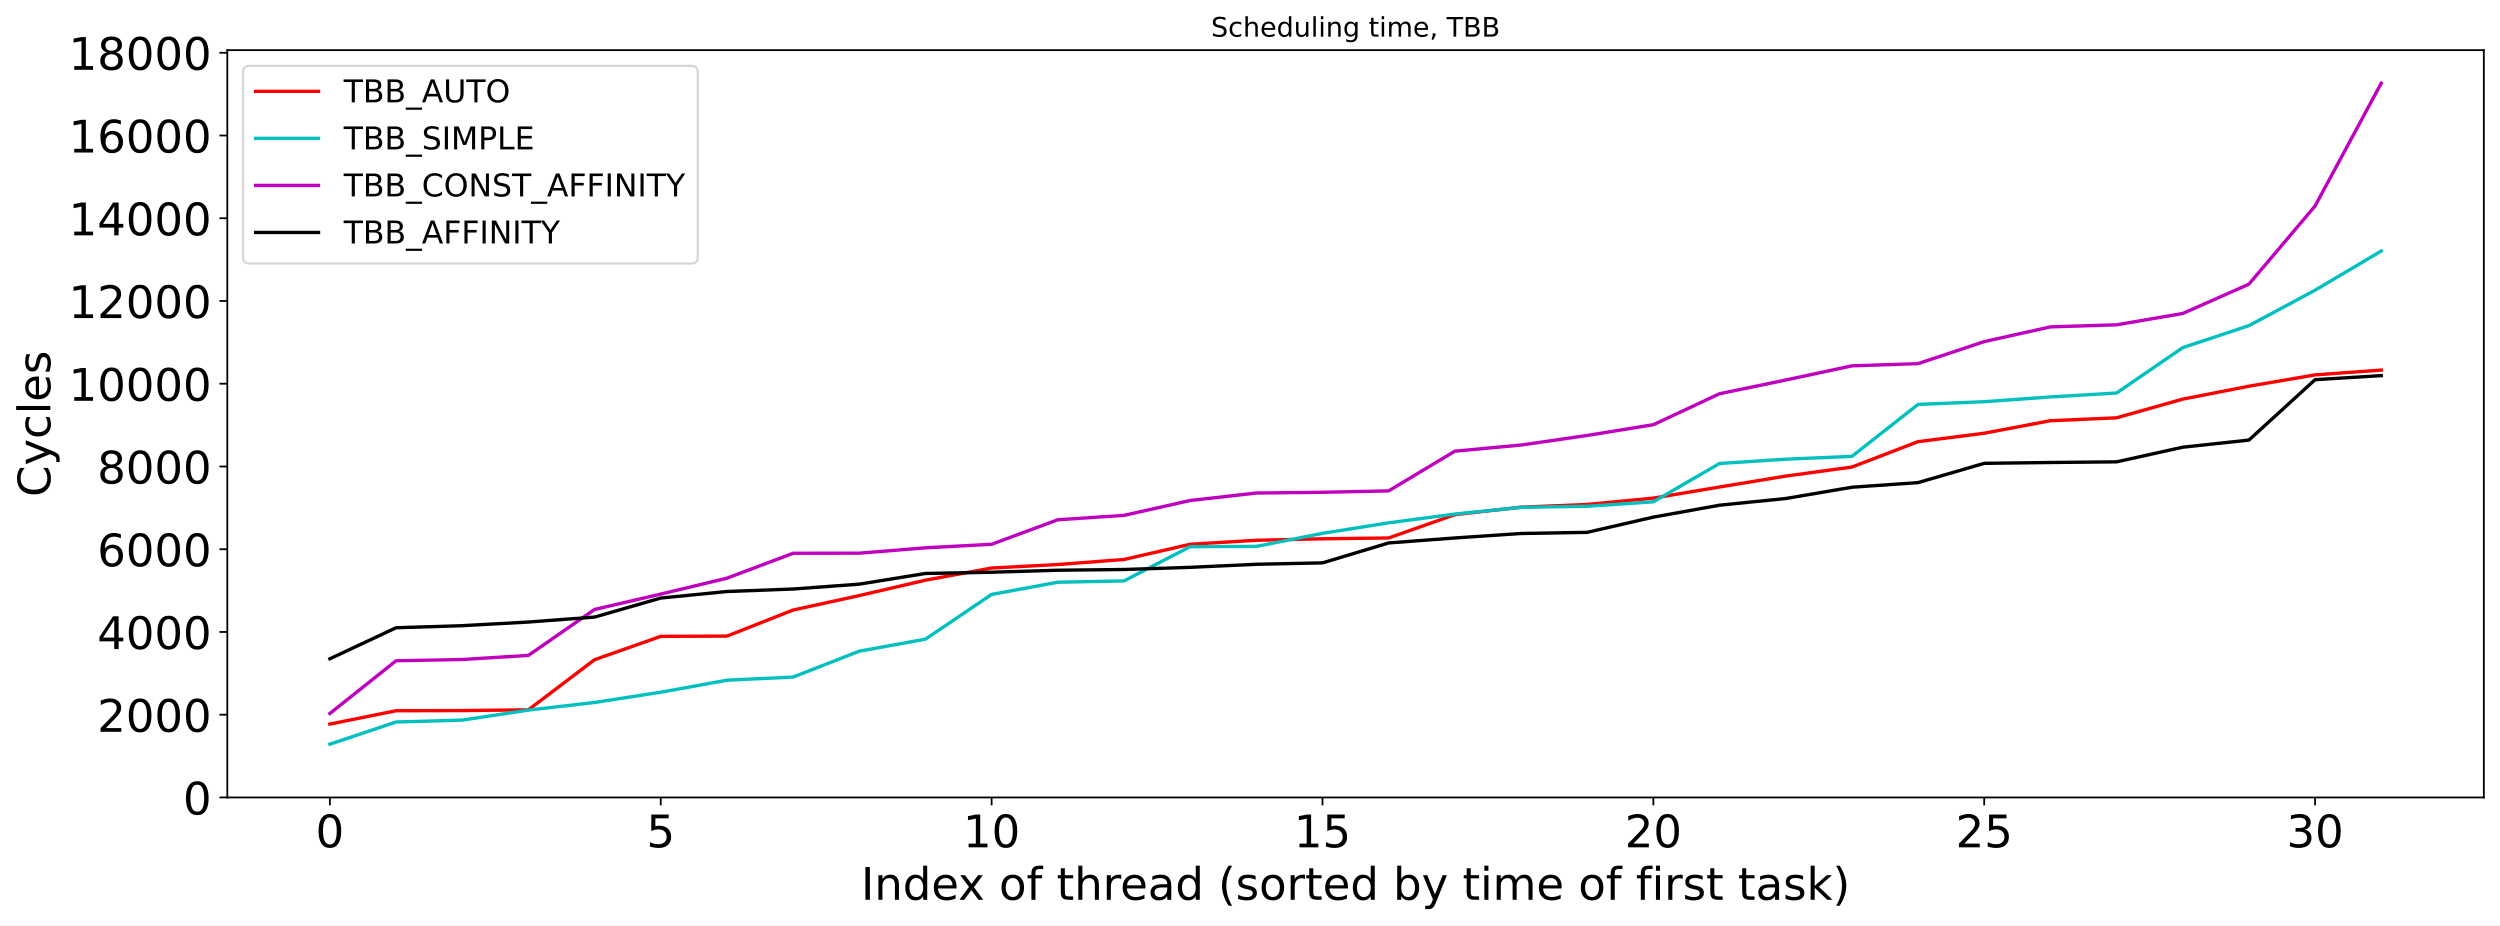
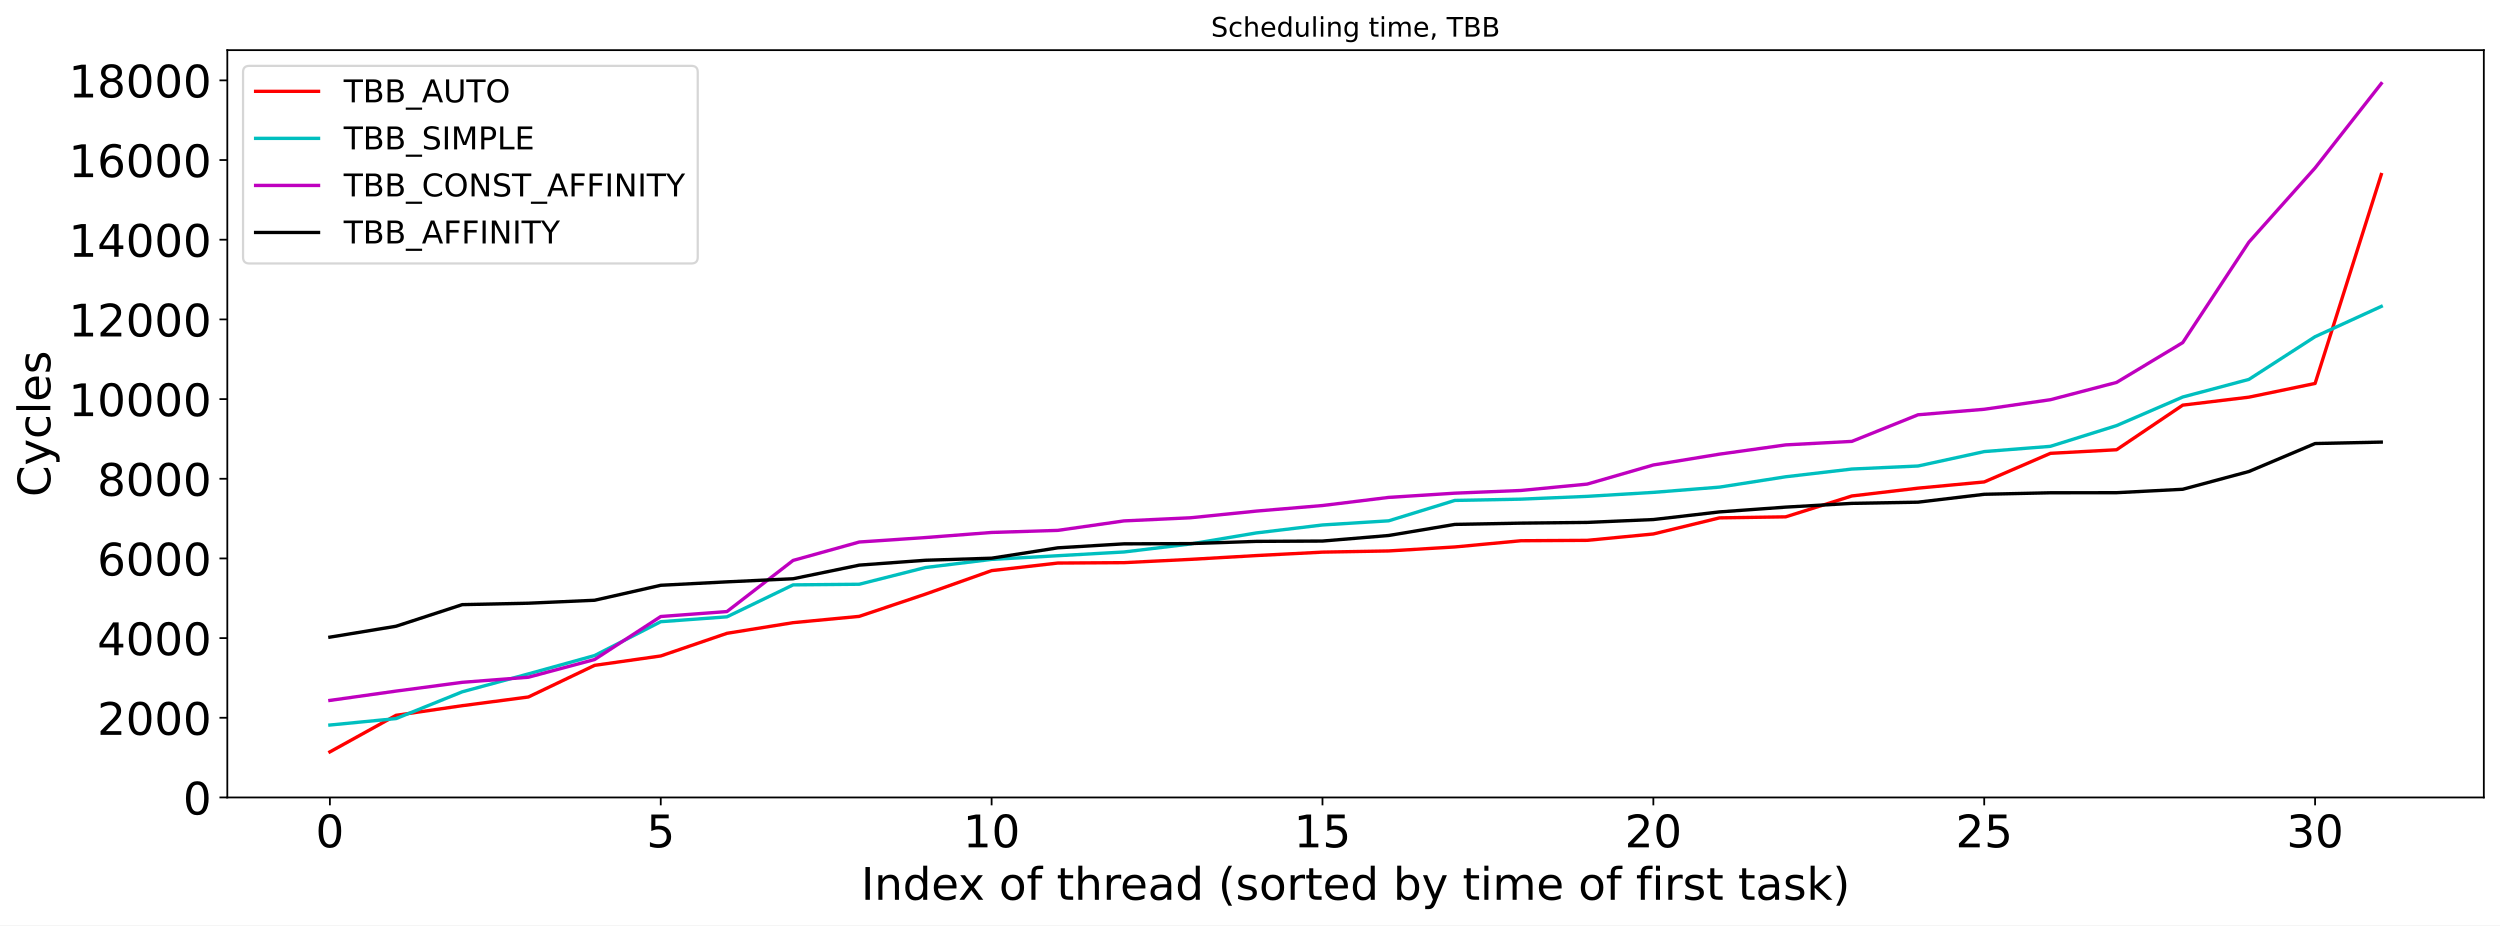
<svg xmlns="http://www.w3.org/2000/svg" xmlns:xlink="http://www.w3.org/1999/xlink" width="1112.781pt" height="411.871pt" viewBox="0 0 1112.781 411.871" version="1.1">
  <defs>
    <style type="text/css">*{stroke-linejoin: round; stroke-linecap: butt}</style>
  </defs>
  <g id="figure_1">
    <g id="patch_1">
      <path d="M 0 411.871  L 1112.781 411.871  L 1112.781 0  L 0 0  z " style="fill: #ffffff" />
    </g>
    <g id="axes_1">
      <g id="patch_2">
        <path d="M 101.181 354.958  L 1105.581 354.958  L 1105.581 22.318  L 101.181 22.318  z " style="fill: #ffffff" />
      </g>
      <g id="matplotlib.axis_1">
        <g id="xtick_1">
          <g id="line2d_1">
            <defs>
-               <path id="m020a3ad6b6" d="M 0 0  L 0 3.5  " style="stroke: #000000; stroke-width: 0.8" />
-             </defs>
-             <g>
-               <use xlink:href="#m020a3ad6b6" x="146.836" y="354.958" style="stroke: #000000; stroke-width: 0.8" />
+               <path id="m24fe7e9842" d="M 0 0  L 0 3.5  " style="stroke: #000000; stroke-width: 0.8" />
+             </defs>
+             <g>
+               <use xlink:href="#m24fe7e9842" x="146.836" y="354.958" style="stroke: #000000; stroke-width: 0.8" />
            </g>
          </g>
          <g id="text_1">
            <g transform="translate(140.4733 377.155) scale(0.2 -0.2)">
              <defs>
                <path id="DejaVuSans-30" d="M 2034 4250  Q 1547 4250 1301 3770  Q 1056 3291 1056 2328  Q 1056 1369 1301 889  Q 1547 409 2034 409  Q 2525 409 2770 889  Q 3016 1369 3016 2328  Q 3016 3291 2770 3770  Q 2525 4250 2034 4250  z M 2034 4750  Q 2819 4750 3233 4129  Q 3647 3509 3647 2328  Q 3647 1150 3233 529  Q 2819 -91 2034 -91  Q 1250 -91 836 529  Q 422 1150 422 2328  Q 422 3509 836 4129  Q 1250 4750 2034 4750  z " transform="scale(0.015625)" />
              </defs>
              <use xlink:href="#DejaVuSans-30" />
            </g>
          </g>
        </g>
        <g id="xtick_2">
          <g id="line2d_2">
            <g>
-               <use xlink:href="#m020a3ad6b6" x="294.109" y="354.958" style="stroke: #000000; stroke-width: 0.8" />
+               <use xlink:href="#m24fe7e9842" x="294.109" y="354.958" style="stroke: #000000; stroke-width: 0.8" />
            </g>
          </g>
          <g id="text_2">
            <g transform="translate(287.746 377.155) scale(0.2 -0.2)">
              <defs>
                <path id="DejaVuSans-35" d="M 691 4666  L 3169 4666  L 3169 4134  L 1269 4134  L 1269 2991  Q 1406 3038 1543 3061  Q 1681 3084 1819 3084  Q 2600 3084 3056 2656  Q 3513 2228 3513 1497  Q 3513 744 3044 326  Q 2575 -91 1722 -91  Q 1428 -91 1123 -41  Q 819 9 494 109  L 494 744  Q 775 591 1075 516  Q 1375 441 1709 441  Q 2250 441 2565 725  Q 2881 1009 2881 1497  Q 2881 1984 2565 2268  Q 2250 2553 1709 2553  Q 1456 2553 1204 2497  Q 953 2441 691 2322  L 691 4666  z " transform="scale(0.015625)" />
              </defs>
              <use xlink:href="#DejaVuSans-35" />
            </g>
          </g>
        </g>
        <g id="xtick_3">
          <g id="line2d_3">
            <g>
-               <use xlink:href="#m020a3ad6b6" x="441.381" y="354.958" style="stroke: #000000; stroke-width: 0.8" />
+               <use xlink:href="#m24fe7e9842" x="441.381" y="354.958" style="stroke: #000000; stroke-width: 0.8" />
            </g>
          </g>
          <g id="text_3">
            <g transform="translate(428.6562 377.155) scale(0.2 -0.2)">
              <defs>
                <path id="DejaVuSans-31" d="M 794 531  L 1825 531  L 1825 4091  L 703 3866  L 703 4441  L 1819 4666  L 2450 4666  L 2450 531  L 3481 531  L 3481 0  L 794 0  L 794 531  z " transform="scale(0.015625)" />
              </defs>
              <use xlink:href="#DejaVuSans-31" />
              <use xlink:href="#DejaVuSans-30" x="63.623" />
            </g>
          </g>
        </g>
        <g id="xtick_4">
          <g id="line2d_4">
            <g>
-               <use xlink:href="#m020a3ad6b6" x="588.654" y="354.958" style="stroke: #000000; stroke-width: 0.8" />
+               <use xlink:href="#m24fe7e9842" x="588.654" y="354.958" style="stroke: #000000; stroke-width: 0.8" />
            </g>
          </g>
          <g id="text_4">
            <g transform="translate(575.929 377.155) scale(0.2 -0.2)">
              <use xlink:href="#DejaVuSans-31" />
              <use xlink:href="#DejaVuSans-35" x="63.623" />
            </g>
          </g>
        </g>
        <g id="xtick_5">
          <g id="line2d_5">
            <g>
-               <use xlink:href="#m020a3ad6b6" x="735.927" y="354.958" style="stroke: #000000; stroke-width: 0.8" />
+               <use xlink:href="#m24fe7e9842" x="735.927" y="354.958" style="stroke: #000000; stroke-width: 0.8" />
            </g>
          </g>
          <g id="text_5">
            <g transform="translate(723.2017 377.155) scale(0.2 -0.2)">
              <defs>
                <path id="DejaVuSans-32" d="M 1228 531  L 3431 531  L 3431 0  L 469 0  L 469 531  Q 828 903 1448 1529  Q 2069 2156 2228 2338  Q 2531 2678 2651 2914  Q 2772 3150 2772 3378  Q 2772 3750 2511 3984  Q 2250 4219 1831 4219  Q 1534 4219 1204 4116  Q 875 4013 500 3803  L 500 4441  Q 881 4594 1212 4672  Q 1544 4750 1819 4750  Q 2544 4750 2975 4387  Q 3406 4025 3406 3419  Q 3406 3131 3298 2873  Q 3191 2616 2906 2266  Q 2828 2175 2409 1742  Q 1991 1309 1228 531  z " transform="scale(0.015625)" />
              </defs>
              <use xlink:href="#DejaVuSans-32" />
              <use xlink:href="#DejaVuSans-30" x="63.623" />
            </g>
          </g>
        </g>
        <g id="xtick_6">
          <g id="line2d_6">
            <g>
-               <use xlink:href="#m020a3ad6b6" x="883.199" y="354.958" style="stroke: #000000; stroke-width: 0.8" />
+               <use xlink:href="#m24fe7e9842" x="883.199" y="354.958" style="stroke: #000000; stroke-width: 0.8" />
            </g>
          </g>
          <g id="text_6">
            <g transform="translate(870.4744 377.155) scale(0.2 -0.2)">
              <use xlink:href="#DejaVuSans-32" />
              <use xlink:href="#DejaVuSans-35" x="63.623" />
            </g>
          </g>
        </g>
        <g id="xtick_7">
          <g id="line2d_7">
            <g>
-               <use xlink:href="#m020a3ad6b6" x="1030.472" y="354.958" style="stroke: #000000; stroke-width: 0.8" />
+               <use xlink:href="#m24fe7e9842" x="1030.472" y="354.958" style="stroke: #000000; stroke-width: 0.8" />
            </g>
          </g>
          <g id="text_7">
            <g transform="translate(1017.747 377.155) scale(0.2 -0.2)">
              <defs>
                <path id="DejaVuSans-33" d="M 2597 2516  Q 3050 2419 3304 2112  Q 3559 1806 3559 1356  Q 3559 666 3084 287  Q 2609 -91 1734 -91  Q 1441 -91 1130 -33  Q 819 25 488 141  L 488 750  Q 750 597 1062 519  Q 1375 441 1716 441  Q 2309 441 2620 675  Q 2931 909 2931 1356  Q 2931 1769 2642 2001  Q 2353 2234 1838 2234  L 1294 2234  L 1294 2753  L 1863 2753  Q 2328 2753 2575 2939  Q 2822 3125 2822 3475  Q 2822 3834 2567 4026  Q 2313 4219 1838 4219  Q 1578 4219 1281 4162  Q 984 4106 628 3988  L 628 4550  Q 988 4650 1302 4700  Q 1616 4750 1894 4750  Q 2613 4750 3031 4423  Q 3450 4097 3450 3541  Q 3450 3153 3228 2886  Q 3006 2619 2597 2516  z " transform="scale(0.015625)" />
              </defs>
              <use xlink:href="#DejaVuSans-33" />
              <use xlink:href="#DejaVuSans-30" x="63.623" />
            </g>
          </g>
        </g>
        <g id="text_8">
          <g transform="translate(383.2609 400.5113) scale(0.2 -0.2)">
            <defs>
              <path id="DejaVuSans-49" d="M 628 4666  L 1259 4666  L 1259 0  L 628 0  L 628 4666  z " transform="scale(0.015625)" />
              <path id="DejaVuSans-6e" d="M 3513 2113  L 3513 0  L 2938 0  L 2938 2094  Q 2938 2591 2744 2837  Q 2550 3084 2163 3084  Q 1697 3084 1428 2787  Q 1159 2491 1159 1978  L 1159 0  L 581 0  L 581 3500  L 1159 3500  L 1159 2956  Q 1366 3272 1645 3428  Q 1925 3584 2291 3584  Q 2894 3584 3203 3211  Q 3513 2838 3513 2113  z " transform="scale(0.015625)" />
              <path id="DejaVuSans-64" d="M 2906 2969  L 2906 4863  L 3481 4863  L 3481 0  L 2906 0  L 2906 525  Q 2725 213 2448 61  Q 2172 -91 1784 -91  Q 1150 -91 751 415  Q 353 922 353 1747  Q 353 2572 751 3078  Q 1150 3584 1784 3584  Q 2172 3584 2448 3432  Q 2725 3281 2906 2969  z M 947 1747  Q 947 1113 1208 752  Q 1469 391 1925 391  Q 2381 391 2643 752  Q 2906 1113 2906 1747  Q 2906 2381 2643 2742  Q 2381 3103 1925 3103  Q 1469 3103 1208 2742  Q 947 2381 947 1747  z " transform="scale(0.015625)" />
              <path id="DejaVuSans-65" d="M 3597 1894  L 3597 1613  L 953 1613  Q 991 1019 1311 708  Q 1631 397 2203 397  Q 2534 397 2845 478  Q 3156 559 3463 722  L 3463 178  Q 3153 47 2828 -22  Q 2503 -91 2169 -91  Q 1331 -91 842 396  Q 353 884 353 1716  Q 353 2575 817 3079  Q 1281 3584 2069 3584  Q 2775 3584 3186 3129  Q 3597 2675 3597 1894  z M 3022 2063  Q 3016 2534 2758 2815  Q 2500 3097 2075 3097  Q 1594 3097 1305 2825  Q 1016 2553 972 2059  L 3022 2063  z " transform="scale(0.015625)" />
              <path id="DejaVuSans-78" d="M 3513 3500  L 2247 1797  L 3578 0  L 2900 0  L 1881 1375  L 863 0  L 184 0  L 1544 1831  L 300 3500  L 978 3500  L 1906 2253  L 2834 3500  L 3513 3500  z " transform="scale(0.015625)" />
              <path id="DejaVuSans-20" transform="scale(0.015625)" />
              <path id="DejaVuSans-6f" d="M 1959 3097  Q 1497 3097 1228 2736  Q 959 2375 959 1747  Q 959 1119 1226 758  Q 1494 397 1959 397  Q 2419 397 2687 759  Q 2956 1122 2956 1747  Q 2956 2369 2687 2733  Q 2419 3097 1959 3097  z M 1959 3584  Q 2709 3584 3137 3096  Q 3566 2609 3566 1747  Q 3566 888 3137 398  Q 2709 -91 1959 -91  Q 1206 -91 779 398  Q 353 888 353 1747  Q 353 2609 779 3096  Q 1206 3584 1959 3584  z " transform="scale(0.015625)" />
              <path id="DejaVuSans-66" d="M 2375 4863  L 2375 4384  L 1825 4384  Q 1516 4384 1395 4259  Q 1275 4134 1275 3809  L 1275 3500  L 2222 3500  L 2222 3053  L 1275 3053  L 1275 0  L 697 0  L 697 3053  L 147 3053  L 147 3500  L 697 3500  L 697 3744  Q 697 4328 969 4595  Q 1241 4863 1831 4863  L 2375 4863  z " transform="scale(0.015625)" />
              <path id="DejaVuSans-74" d="M 1172 4494  L 1172 3500  L 2356 3500  L 2356 3053  L 1172 3053  L 1172 1153  Q 1172 725 1289 603  Q 1406 481 1766 481  L 2356 481  L 2356 0  L 1766 0  Q 1100 0 847 248  Q 594 497 594 1153  L 594 3053  L 172 3053  L 172 3500  L 594 3500  L 594 4494  L 1172 4494  z " transform="scale(0.015625)" />
              <path id="DejaVuSans-68" d="M 3513 2113  L 3513 0  L 2938 0  L 2938 2094  Q 2938 2591 2744 2837  Q 2550 3084 2163 3084  Q 1697 3084 1428 2787  Q 1159 2491 1159 1978  L 1159 0  L 581 0  L 581 4863  L 1159 4863  L 1159 2956  Q 1366 3272 1645 3428  Q 1925 3584 2291 3584  Q 2894 3584 3203 3211  Q 3513 2838 3513 2113  z " transform="scale(0.015625)" />
              <path id="DejaVuSans-72" d="M 2631 2963  Q 2534 3019 2420 3045  Q 2306 3072 2169 3072  Q 1681 3072 1420 2755  Q 1159 2438 1159 1844  L 1159 0  L 581 0  L 581 3500  L 1159 3500  L 1159 2956  Q 1341 3275 1631 3429  Q 1922 3584 2338 3584  Q 2397 3584 2469 3576  Q 2541 3569 2628 3553  L 2631 2963  z " transform="scale(0.015625)" />
              <path id="DejaVuSans-61" d="M 2194 1759  Q 1497 1759 1228 1600  Q 959 1441 959 1056  Q 959 750 1161 570  Q 1363 391 1709 391  Q 2188 391 2477 730  Q 2766 1069 2766 1631  L 2766 1759  L 2194 1759  z M 3341 1997  L 3341 0  L 2766 0  L 2766 531  Q 2569 213 2275 61  Q 1981 -91 1556 -91  Q 1019 -91 701 211  Q 384 513 384 1019  Q 384 1609 779 1909  Q 1175 2209 1959 2209  L 2766 2209  L 2766 2266  Q 2766 2663 2505 2880  Q 2244 3097 1772 3097  Q 1472 3097 1187 3025  Q 903 2953 641 2809  L 641 3341  Q 956 3463 1253 3523  Q 1550 3584 1831 3584  Q 2591 3584 2966 3190  Q 3341 2797 3341 1997  z " transform="scale(0.015625)" />
              <path id="DejaVuSans-28" d="M 1984 4856  Q 1566 4138 1362 3434  Q 1159 2731 1159 2009  Q 1159 1288 1364 580  Q 1569 -128 1984 -844  L 1484 -844  Q 1016 -109 783 600  Q 550 1309 550 2009  Q 550 2706 781 3412  Q 1013 4119 1484 4856  L 1984 4856  z " transform="scale(0.015625)" />
              <path id="DejaVuSans-73" d="M 2834 3397  L 2834 2853  Q 2591 2978 2328 3040  Q 2066 3103 1784 3103  Q 1356 3103 1142 2972  Q 928 2841 928 2578  Q 928 2378 1081 2264  Q 1234 2150 1697 2047  L 1894 2003  Q 2506 1872 2764 1633  Q 3022 1394 3022 966  Q 3022 478 2636 193  Q 2250 -91 1575 -91  Q 1294 -91 989 -36  Q 684 19 347 128  L 347 722  Q 666 556 975 473  Q 1284 391 1588 391  Q 1994 391 2212 530  Q 2431 669 2431 922  Q 2431 1156 2273 1281  Q 2116 1406 1581 1522  L 1381 1569  Q 847 1681 609 1914  Q 372 2147 372 2553  Q 372 3047 722 3315  Q 1072 3584 1716 3584  Q 2034 3584 2315 3537  Q 2597 3491 2834 3397  z " transform="scale(0.015625)" />
              <path id="DejaVuSans-62" d="M 3116 1747  Q 3116 2381 2855 2742  Q 2594 3103 2138 3103  Q 1681 3103 1420 2742  Q 1159 2381 1159 1747  Q 1159 1113 1420 752  Q 1681 391 2138 391  Q 2594 391 2855 752  Q 3116 1113 3116 1747  z M 1159 2969  Q 1341 3281 1617 3432  Q 1894 3584 2278 3584  Q 2916 3584 3314 3078  Q 3713 2572 3713 1747  Q 3713 922 3314 415  Q 2916 -91 2278 -91  Q 1894 -91 1617 61  Q 1341 213 1159 525  L 1159 0  L 581 0  L 581 4863  L 1159 4863  L 1159 2969  z " transform="scale(0.015625)" />
              <path id="DejaVuSans-79" d="M 2059 -325  Q 1816 -950 1584 -1140  Q 1353 -1331 966 -1331  L 506 -1331  L 506 -850  L 844 -850  Q 1081 -850 1212 -737  Q 1344 -625 1503 -206  L 1606 56  L 191 3500  L 800 3500  L 1894 763  L 2988 3500  L 3597 3500  L 2059 -325  z " transform="scale(0.015625)" />
              <path id="DejaVuSans-69" d="M 603 3500  L 1178 3500  L 1178 0  L 603 0  L 603 3500  z M 603 4863  L 1178 4863  L 1178 4134  L 603 4134  L 603 4863  z " transform="scale(0.015625)" />
              <path id="DejaVuSans-6d" d="M 3328 2828  Q 3544 3216 3844 3400  Q 4144 3584 4550 3584  Q 5097 3584 5394 3201  Q 5691 2819 5691 2113  L 5691 0  L 5113 0  L 5113 2094  Q 5113 2597 4934 2840  Q 4756 3084 4391 3084  Q 3944 3084 3684 2787  Q 3425 2491 3425 1978  L 3425 0  L 2847 0  L 2847 2094  Q 2847 2600 2669 2842  Q 2491 3084 2119 3084  Q 1678 3084 1418 2786  Q 1159 2488 1159 1978  L 1159 0  L 581 0  L 581 3500  L 1159 3500  L 1159 2956  Q 1356 3278 1631 3431  Q 1906 3584 2284 3584  Q 2666 3584 2933 3390  Q 3200 3197 3328 2828  z " transform="scale(0.015625)" />
              <path id="DejaVuSans-6b" d="M 581 4863  L 1159 4863  L 1159 1991  L 2875 3500  L 3609 3500  L 1753 1863  L 3688 0  L 2938 0  L 1159 1709  L 1159 0  L 581 0  L 581 4863  z " transform="scale(0.015625)" />
              <path id="DejaVuSans-29" d="M 513 4856  L 1013 4856  Q 1481 4119 1714 3412  Q 1947 2706 1947 2009  Q 1947 1309 1714 600  Q 1481 -109 1013 -844  L 513 -844  Q 928 -128 1133 580  Q 1338 1288 1338 2009  Q 1338 2731 1133 3434  Q 928 4138 513 4856  z " transform="scale(0.015625)" />
            </defs>
            <use xlink:href="#DejaVuSans-49" />
            <use xlink:href="#DejaVuSans-6e" x="29.492" />
            <use xlink:href="#DejaVuSans-64" x="92.871" />
            <use xlink:href="#DejaVuSans-65" x="156.348" />
            <use xlink:href="#DejaVuSans-78" x="216.121" />
            <use xlink:href="#DejaVuSans-20" x="275.301" />
            <use xlink:href="#DejaVuSans-6f" x="307.088" />
            <use xlink:href="#DejaVuSans-66" x="368.27" />
            <use xlink:href="#DejaVuSans-20" x="403.475" />
            <use xlink:href="#DejaVuSans-74" x="435.262" />
            <use xlink:href="#DejaVuSans-68" x="474.471" />
            <use xlink:href="#DejaVuSans-72" x="537.85" />
            <use xlink:href="#DejaVuSans-65" x="576.713" />
            <use xlink:href="#DejaVuSans-61" x="638.236" />
            <use xlink:href="#DejaVuSans-64" x="699.516" />
            <use xlink:href="#DejaVuSans-20" x="762.992" />
            <use xlink:href="#DejaVuSans-28" x="794.779" />
            <use xlink:href="#DejaVuSans-73" x="833.793" />
            <use xlink:href="#DejaVuSans-6f" x="885.893" />
            <use xlink:href="#DejaVuSans-72" x="947.074" />
            <use xlink:href="#DejaVuSans-74" x="988.188" />
            <use xlink:href="#DejaVuSans-65" x="1027.396" />
            <use xlink:href="#DejaVuSans-64" x="1088.92" />
            <use xlink:href="#DejaVuSans-20" x="1152.396" />
            <use xlink:href="#DejaVuSans-62" x="1184.184" />
            <use xlink:href="#DejaVuSans-79" x="1247.66" />
            <use xlink:href="#DejaVuSans-20" x="1306.84" />
            <use xlink:href="#DejaVuSans-74" x="1338.627" />
            <use xlink:href="#DejaVuSans-69" x="1377.836" />
            <use xlink:href="#DejaVuSans-6d" x="1405.619" />
            <use xlink:href="#DejaVuSans-65" x="1503.031" />
            <use xlink:href="#DejaVuSans-20" x="1564.555" />
            <use xlink:href="#DejaVuSans-6f" x="1596.342" />
            <use xlink:href="#DejaVuSans-66" x="1657.523" />
            <use xlink:href="#DejaVuSans-20" x="1692.729" />
            <use xlink:href="#DejaVuSans-66" x="1724.516" />
            <use xlink:href="#DejaVuSans-69" x="1759.721" />
            <use xlink:href="#DejaVuSans-72" x="1787.504" />
            <use xlink:href="#DejaVuSans-73" x="1828.617" />
            <use xlink:href="#DejaVuSans-74" x="1880.717" />
            <use xlink:href="#DejaVuSans-20" x="1919.926" />
            <use xlink:href="#DejaVuSans-74" x="1951.713" />
            <use xlink:href="#DejaVuSans-61" x="1990.922" />
            <use xlink:href="#DejaVuSans-73" x="2052.201" />
            <use xlink:href="#DejaVuSans-6b" x="2104.301" />
            <use xlink:href="#DejaVuSans-29" x="2162.211" />
          </g>
        </g>
      </g>
      <g id="matplotlib.axis_2">
        <g id="ytick_1">
          <g id="line2d_8">
            <defs>
-               <path id="mdd7526a62d" d="M 0 0  L -3.5 0  " style="stroke: #000000; stroke-width: 0.8" />
-             </defs>
-             <g>
-               <use xlink:href="#mdd7526a62d" x="101.181" y="354.958" style="stroke: #000000; stroke-width: 0.8" />
+               <path id="m2e1f3d9193" d="M 0 0  L -3.5 0  " style="stroke: #000000; stroke-width: 0.8" />
+             </defs>
+             <g>
+               <use xlink:href="#m2e1f3d9193" x="101.181" y="354.958" style="stroke: #000000; stroke-width: 0.8" />
            </g>
          </g>
          <g id="text_9">
            <g transform="translate(81.45625 362.5566) scale(0.2 -0.2)">
              <use xlink:href="#DejaVuSans-30" />
            </g>
          </g>
        </g>
        <g id="ytick_2">
          <g id="line2d_9">
            <g>
-               <use xlink:href="#mdd7526a62d" x="101.181" y="318.127" style="stroke: #000000; stroke-width: 0.8" />
+               <use xlink:href="#m2e1f3d9193" x="101.181" y="319.493" style="stroke: #000000; stroke-width: 0.8" />
            </g>
          </g>
          <g id="text_10">
-             <g transform="translate(43.28125 325.7251) scale(0.2 -0.2)">
+             <g transform="translate(43.28125 327.0916) scale(0.2 -0.2)">
              <use xlink:href="#DejaVuSans-32" />
              <use xlink:href="#DejaVuSans-30" x="63.623" />
              <use xlink:href="#DejaVuSans-30" x="127.246" />
              <use xlink:href="#DejaVuSans-30" x="190.869" />
            </g>
          </g>
        </g>
        <g id="ytick_3">
          <g id="line2d_10">
            <g>
-               <use xlink:href="#mdd7526a62d" x="101.181" y="281.295" style="stroke: #000000; stroke-width: 0.8" />
+               <use xlink:href="#m2e1f3d9193" x="101.181" y="284.028" style="stroke: #000000; stroke-width: 0.8" />
            </g>
          </g>
          <g id="text_11">
-             <g transform="translate(43.28125 288.8936) scale(0.2 -0.2)">
+             <g transform="translate(43.28125 291.6267) scale(0.2 -0.2)">
              <defs>
                <path id="DejaVuSans-34" d="M 2419 4116  L 825 1625  L 2419 1625  L 2419 4116  z M 2253 4666  L 3047 4666  L 3047 1625  L 3713 1625  L 3713 1100  L 3047 1100  L 3047 0  L 2419 0  L 2419 1100  L 313 1100  L 313 1709  L 2253 4666  z " transform="scale(0.015625)" />
              </defs>
              <use xlink:href="#DejaVuSans-34" />
              <use xlink:href="#DejaVuSans-30" x="63.623" />
              <use xlink:href="#DejaVuSans-30" x="127.246" />
              <use xlink:href="#DejaVuSans-30" x="190.869" />
            </g>
          </g>
        </g>
        <g id="ytick_4">
          <g id="line2d_11">
            <g>
-               <use xlink:href="#mdd7526a62d" x="101.181" y="244.464" style="stroke: #000000; stroke-width: 0.8" />
+               <use xlink:href="#m2e1f3d9193" x="101.181" y="248.563" style="stroke: #000000; stroke-width: 0.8" />
            </g>
          </g>
          <g id="text_12">
-             <g transform="translate(43.28125 252.0621) scale(0.2 -0.2)">
+             <g transform="translate(43.28125 256.1617) scale(0.2 -0.2)">
              <defs>
                <path id="DejaVuSans-36" d="M 2113 2584  Q 1688 2584 1439 2293  Q 1191 2003 1191 1497  Q 1191 994 1439 701  Q 1688 409 2113 409  Q 2538 409 2786 701  Q 3034 994 3034 1497  Q 3034 2003 2786 2293  Q 2538 2584 2113 2584  z M 3366 4563  L 3366 3988  Q 3128 4100 2886 4159  Q 2644 4219 2406 4219  Q 1781 4219 1451 3797  Q 1122 3375 1075 2522  Q 1259 2794 1537 2939  Q 1816 3084 2150 3084  Q 2853 3084 3261 2657  Q 3669 2231 3669 1497  Q 3669 778 3244 343  Q 2819 -91 2113 -91  Q 1303 -91 875 529  Q 447 1150 447 2328  Q 447 3434 972 4092  Q 1497 4750 2381 4750  Q 2619 4750 2861 4703  Q 3103 4656 3366 4563  z " transform="scale(0.015625)" />
              </defs>
              <use xlink:href="#DejaVuSans-36" />
              <use xlink:href="#DejaVuSans-30" x="63.623" />
              <use xlink:href="#DejaVuSans-30" x="127.246" />
              <use xlink:href="#DejaVuSans-30" x="190.869" />
            </g>
          </g>
        </g>
        <g id="ytick_5">
          <g id="line2d_12">
            <g>
-               <use xlink:href="#mdd7526a62d" x="101.181" y="207.632" style="stroke: #000000; stroke-width: 0.8" />
+               <use xlink:href="#m2e1f3d9193" x="101.181" y="213.098" style="stroke: #000000; stroke-width: 0.8" />
            </g>
          </g>
          <g id="text_13">
-             <g transform="translate(43.28125 215.2306) scale(0.2 -0.2)">
+             <g transform="translate(43.28125 220.6967) scale(0.2 -0.2)">
              <defs>
                <path id="DejaVuSans-38" d="M 2034 2216  Q 1584 2216 1326 1975  Q 1069 1734 1069 1313  Q 1069 891 1326 650  Q 1584 409 2034 409  Q 2484 409 2743 651  Q 3003 894 3003 1313  Q 3003 1734 2745 1975  Q 2488 2216 2034 2216  z M 1403 2484  Q 997 2584 770 2862  Q 544 3141 544 3541  Q 544 4100 942 4425  Q 1341 4750 2034 4750  Q 2731 4750 3128 4425  Q 3525 4100 3525 3541  Q 3525 3141 3298 2862  Q 3072 2584 2669 2484  Q 3125 2378 3379 2068  Q 3634 1759 3634 1313  Q 3634 634 3220 271  Q 2806 -91 2034 -91  Q 1263 -91 848 271  Q 434 634 434 1313  Q 434 1759 690 2068  Q 947 2378 1403 2484  z M 1172 3481  Q 1172 3119 1398 2916  Q 1625 2713 2034 2713  Q 2441 2713 2670 2916  Q 2900 3119 2900 3481  Q 2900 3844 2670 4047  Q 2441 4250 2034 4250  Q 1625 4250 1398 4047  Q 1172 3844 1172 3481  z " transform="scale(0.015625)" />
              </defs>
              <use xlink:href="#DejaVuSans-38" />
              <use xlink:href="#DejaVuSans-30" x="63.623" />
              <use xlink:href="#DejaVuSans-30" x="127.246" />
              <use xlink:href="#DejaVuSans-30" x="190.869" />
            </g>
          </g>
        </g>
        <g id="ytick_6">
          <g id="line2d_13">
            <g>
-               <use xlink:href="#mdd7526a62d" x="101.181" y="170.801" style="stroke: #000000; stroke-width: 0.8" />
+               <use xlink:href="#m2e1f3d9193" x="101.181" y="177.633" style="stroke: #000000; stroke-width: 0.8" />
            </g>
          </g>
          <g id="text_14">
-             <g transform="translate(30.55625 178.3991) scale(0.2 -0.2)">
+             <g transform="translate(30.55625 185.2318) scale(0.2 -0.2)">
              <use xlink:href="#DejaVuSans-31" />
              <use xlink:href="#DejaVuSans-30" x="63.623" />
              <use xlink:href="#DejaVuSans-30" x="127.246" />
              <use xlink:href="#DejaVuSans-30" x="190.869" />
              <use xlink:href="#DejaVuSans-30" x="254.492" />
            </g>
          </g>
        </g>
        <g id="ytick_7">
          <g id="line2d_14">
            <g>
-               <use xlink:href="#mdd7526a62d" x="101.181" y="133.969" style="stroke: #000000; stroke-width: 0.8" />
+               <use xlink:href="#m2e1f3d9193" x="101.181" y="142.168" style="stroke: #000000; stroke-width: 0.8" />
            </g>
          </g>
          <g id="text_15">
-             <g transform="translate(30.55625 141.5676) scale(0.2 -0.2)">
+             <g transform="translate(30.55625 149.7668) scale(0.2 -0.2)">
              <use xlink:href="#DejaVuSans-31" />
              <use xlink:href="#DejaVuSans-32" x="63.623" />
              <use xlink:href="#DejaVuSans-30" x="127.246" />
              <use xlink:href="#DejaVuSans-30" x="190.869" />
              <use xlink:href="#DejaVuSans-30" x="254.492" />
            </g>
          </g>
        </g>
        <g id="ytick_8">
          <g id="line2d_15">
            <g>
-               <use xlink:href="#mdd7526a62d" x="101.181" y="97.138" style="stroke: #000000; stroke-width: 0.8" />
+               <use xlink:href="#m2e1f3d9193" x="101.181" y="106.703" style="stroke: #000000; stroke-width: 0.8" />
            </g>
          </g>
          <g id="text_16">
-             <g transform="translate(30.55625 104.7361) scale(0.2 -0.2)">
+             <g transform="translate(30.55625 114.3019) scale(0.2 -0.2)">
              <use xlink:href="#DejaVuSans-31" />
              <use xlink:href="#DejaVuSans-34" x="63.623" />
              <use xlink:href="#DejaVuSans-30" x="127.246" />
              <use xlink:href="#DejaVuSans-30" x="190.869" />
              <use xlink:href="#DejaVuSans-30" x="254.492" />
            </g>
          </g>
        </g>
        <g id="ytick_9">
          <g id="line2d_16">
            <g>
-               <use xlink:href="#mdd7526a62d" x="101.181" y="60.306" style="stroke: #000000; stroke-width: 0.8" />
+               <use xlink:href="#m2e1f3d9193" x="101.181" y="71.238" style="stroke: #000000; stroke-width: 0.8" />
            </g>
          </g>
          <g id="text_17">
-             <g transform="translate(30.55625 67.90457) scale(0.2 -0.2)">
+             <g transform="translate(30.55625 78.83692) scale(0.2 -0.2)">
              <use xlink:href="#DejaVuSans-31" />
              <use xlink:href="#DejaVuSans-36" x="63.623" />
              <use xlink:href="#DejaVuSans-30" x="127.246" />
              <use xlink:href="#DejaVuSans-30" x="190.869" />
              <use xlink:href="#DejaVuSans-30" x="254.492" />
            </g>
          </g>
        </g>
        <g id="ytick_10">
          <g id="line2d_17">
            <g>
-               <use xlink:href="#mdd7526a62d" x="101.181" y="23.475" style="stroke: #000000; stroke-width: 0.8" />
+               <use xlink:href="#m2e1f3d9193" x="101.181" y="35.774" style="stroke: #000000; stroke-width: 0.8" />
            </g>
          </g>
          <g id="text_18">
-             <g transform="translate(30.55625 31.07307) scale(0.2 -0.2)">
+             <g transform="translate(30.55625 43.37197) scale(0.2 -0.2)">
              <use xlink:href="#DejaVuSans-31" />
              <use xlink:href="#DejaVuSans-38" x="63.623" />
              <use xlink:href="#DejaVuSans-30" x="127.246" />
              <use xlink:href="#DejaVuSans-30" x="190.869" />
              <use xlink:href="#DejaVuSans-30" x="254.492" />
            </g>
          </g>
        </g>
        <g id="text_19">
          <g transform="translate(22.39688 221.1788) rotate(-90) scale(0.2 -0.2)">
            <defs>
              <path id="DejaVuSans-43" d="M 4122 4306  L 4122 3641  Q 3803 3938 3442 4084  Q 3081 4231 2675 4231  Q 1875 4231 1450 3742  Q 1025 3253 1025 2328  Q 1025 1406 1450 917  Q 1875 428 2675 428  Q 3081 428 3442 575  Q 3803 722 4122 1019  L 4122 359  Q 3791 134 3420 21  Q 3050 -91 2638 -91  Q 1578 -91 968 557  Q 359 1206 359 2328  Q 359 3453 968 4101  Q 1578 4750 2638 4750  Q 3056 4750 3426 4639  Q 3797 4528 4122 4306  z " transform="scale(0.015625)" />
              <path id="DejaVuSans-63" d="M 3122 3366  L 3122 2828  Q 2878 2963 2633 3030  Q 2388 3097 2138 3097  Q 1578 3097 1268 2742  Q 959 2388 959 1747  Q 959 1106 1268 751  Q 1578 397 2138 397  Q 2388 397 2633 464  Q 2878 531 3122 666  L 3122 134  Q 2881 22 2623 -34  Q 2366 -91 2075 -91  Q 1284 -91 818 406  Q 353 903 353 1747  Q 353 2603 823 3093  Q 1294 3584 2113 3584  Q 2378 3584 2631 3529  Q 2884 3475 3122 3366  z " transform="scale(0.015625)" />
              <path id="DejaVuSans-6c" d="M 603 4863  L 1178 4863  L 1178 0  L 603 0  L 603 4863  z " transform="scale(0.015625)" />
            </defs>
            <use xlink:href="#DejaVuSans-43" />
            <use xlink:href="#DejaVuSans-79" x="69.824" />
            <use xlink:href="#DejaVuSans-63" x="129.004" />
            <use xlink:href="#DejaVuSans-6c" x="183.984" />
            <use xlink:href="#DejaVuSans-65" x="211.768" />
            <use xlink:href="#DejaVuSans-73" x="273.291" />
          </g>
        </g>
      </g>
      <g id="line2d_18">
-         <path d="M 146.836 322.289  L 176.29 316.359  L 205.745 316.285  L 235.199 315.954  L 264.654 293.634  L 294.109 283.247  L 323.563 283.137  L 353.018 271.535  L 382.472 265.089  L 411.927 258.239  L 441.381 252.824  L 470.836 251.277  L 500.29 249.031  L 529.745 242.254  L 559.199 240.486  L 588.654 239.823  L 618.109 239.455  L 647.563 229.068  L 677.018 225.753  L 706.472 224.538  L 735.927 221.702  L 765.381 216.766  L 794.836 211.905  L 824.29 207.89  L 853.745 196.583  L 883.199 192.826  L 912.654 187.264  L 942.109 185.975  L 971.563 177.651  L 1001.018 171.906  L 1030.472 166.86  L 1059.927 164.723  " clip-path="url(#pb51635ab6d)" style="fill: none; stroke: #ff0000; stroke-width: 1.5; stroke-linecap: square" />
+         <path d="M 146.836 334.672  L 176.29 318.394  L 205.745 314.102  L 235.199 310.237  L 264.654 296.157  L 294.109 291.972  L 323.563 281.9  L 353.018 277.148  L 382.472 274.346  L 411.927 264.452  L 441.381 253.989  L 470.836 250.62  L 500.29 250.443  L 529.745 248.989  L 559.199 247.287  L 588.654 245.762  L 618.109 245.23  L 647.563 243.456  L 677.018 240.69  L 706.472 240.513  L 735.927 237.676  L 765.381 230.512  L 794.836 230.051  L 824.29 220.759  L 853.745 217.283  L 883.199 214.517  L 912.654 201.785  L 942.109 200.189  L 971.563 180.329  L 1001.018 176.782  L 1030.472 170.682  L 1059.927 77.693  " clip-path="url(#p30cba3060c)" style="fill: none; stroke: #ff0000; stroke-width: 1.5; stroke-linecap: square" />
      </g>
      <g id="line2d_19">
-         <path d="M 146.836 331.239  L 176.29 321.368  L 205.745 320.521  L 235.199 316.064  L 264.654 312.676  L 294.109 308.108  L 323.563 302.768  L 353.018 301.368  L 382.472 289.84  L 411.927 284.499  L 441.381 264.574  L 470.836 259.159  L 500.29 258.57  L 529.745 243.322  L 559.199 243.211  L 588.654 237.392  L 618.109 232.714  L 647.563 228.81  L 677.018 225.827  L 706.472 225.348  L 735.927 223.359  L 765.381 206.306  L 794.836 204.391  L 824.29 203.139  L 853.745 180.009  L 883.199 178.793  L 912.654 176.694  L 942.109 174.926  L 971.563 154.742  L 1001.018 144.945  L 1030.472 129.181  L 1059.927 111.723  " clip-path="url(#pb51635ab6d)" style="fill: none; stroke: #00bfbf; stroke-width: 1.5; stroke-linecap: square" />
+         <path d="M 146.836 322.72  L 176.29 319.848  L 205.745 307.932  L 235.199 299.952  L 264.654 291.795  L 294.109 276.722  L 323.563 274.559  L 353.018 260.338  L 382.472 260.054  L 411.927 252.606  L 441.381 248.989  L 470.836 247.357  L 500.29 245.691  L 529.745 242.144  L 559.199 237.214  L 588.654 233.668  L 618.109 231.824  L 647.563 222.745  L 677.018 222.177  L 706.472 220.936  L 735.927 219.163  L 765.381 216.822  L 794.836 212.212  L 824.29 208.772  L 853.745 207.424  L 883.199 201.005  L 912.654 198.664  L 942.109 189.443  L 971.563 176.711  L 1001.018 168.874  L 1030.472 149.864  L 1059.927 136.388  " clip-path="url(#p30cba3060c)" style="fill: none; stroke: #00bfbf; stroke-width: 1.5; stroke-linecap: square" />
      </g>
      <g id="line2d_20">
-         <path d="M 146.836 317.574  L 176.29 294.112  L 205.745 293.56  L 235.199 291.718  L 264.654 271.277  L 294.109 264.426  L 323.563 257.355  L 353.018 246.268  L 382.472 246.232  L 411.927 243.837  L 441.381 242.254  L 470.836 231.352  L 500.29 229.4  L 529.745 222.77  L 559.199 219.455  L 588.654 219.124  L 618.109 218.497  L 647.563 200.818  L 677.018 198.093  L 706.472 193.82  L 735.927 189.032  L 765.381 175.257  L 794.836 169.143  L 824.29 162.845  L 853.745 161.851  L 883.199 152.053  L 912.654 145.497  L 942.109 144.577  L 971.563 139.531  L 1001.018 126.492  L 1030.472 91.687  L 1059.927 37.029  " clip-path="url(#pb51635ab6d)" style="fill: none; stroke: #bf00bf; stroke-width: 1.5; stroke-linecap: square" />
+         <path d="M 146.836 311.762  L 176.29 307.612  L 205.745 303.711  L 235.199 301.442  L 264.654 293.568  L 294.109 274.417  L 323.563 272.218  L 353.018 249.45  L 382.472 241.257  L 411.927 239.271  L 441.381 237.002  L 470.836 236.08  L 500.29 231.859  L 529.745 230.476  L 559.199 227.497  L 588.654 225.015  L 618.109 221.397  L 647.563 219.517  L 677.018 218.312  L 706.472 215.474  L 735.927 206.963  L 765.381 202.14  L 794.836 198.026  L 824.29 196.465  L 853.745 184.62  L 883.199 182.173  L 912.654 177.917  L 942.109 170.221  L 971.563 152.489  L 1001.018 107.767  L 1030.472 74.75  L 1059.927 37.192  " clip-path="url(#p30cba3060c)" style="fill: none; stroke: #bf00bf; stroke-width: 1.5; stroke-linecap: square" />
      </g>
      <g id="line2d_21">
-         <path d="M 146.836 293.229  L 176.29 279.417  L 205.745 278.496  L 235.199 276.875  L 264.654 274.665  L 294.109 266.194  L 323.563 263.285  L 353.018 262.18  L 382.472 260.007  L 411.927 255.255  L 441.381 254.703  L 470.836 253.819  L 500.29 253.487  L 529.745 252.53  L 559.199 251.167  L 588.654 250.541  L 618.109 241.664  L 647.563 239.455  L 677.018 237.466  L 706.472 236.95  L 735.927 230.173  L 765.381 224.869  L 794.836 221.886  L 824.29 216.877  L 853.745 214.814  L 883.199 206.233  L 912.654 205.864  L 942.109 205.57  L 971.563 199.05  L 1001.018 195.883  L 1030.472 168.996  L 1059.927 167.191  " clip-path="url(#pb51635ab6d)" style="fill: none; stroke: #000000; stroke-width: 1.5; stroke-linecap: square" />
+         <path d="M 146.836 283.603  L 176.29 278.744  L 205.745 269.133  L 235.199 268.495  L 264.654 267.182  L 294.109 260.515  L 323.563 258.99  L 353.018 257.607  L 382.472 251.542  L 411.927 249.379  L 441.381 248.457  L 470.836 243.846  L 500.29 242.073  L 529.745 241.967  L 559.199 240.974  L 588.654 240.832  L 618.109 238.349  L 647.563 233.42  L 677.018 232.852  L 706.472 232.533  L 735.927 231.256  L 765.381 227.852  L 794.836 225.724  L 824.29 224.057  L 853.745 223.525  L 883.199 220.014  L 912.654 219.34  L 942.109 219.305  L 971.563 217.78  L 1001.018 209.871  L 1030.472 197.423  L 1059.927 196.784  " clip-path="url(#p30cba3060c)" style="fill: none; stroke: #000000; stroke-width: 1.5; stroke-linecap: square" />
      </g>
      <g id="patch_3">
        <path d="M 101.181 354.958  L 101.181 22.318  " style="fill: none; stroke: #000000; stroke-width: 0.8; stroke-linejoin: miter; stroke-linecap: square" />
      </g>
      <g id="patch_4">
        <path d="M 1105.581 354.958  L 1105.581 22.318  " style="fill: none; stroke: #000000; stroke-width: 0.8; stroke-linejoin: miter; stroke-linecap: square" />
      </g>
      <g id="patch_5">
        <path d="M 101.181 354.958  L 1105.581 354.958  " style="fill: none; stroke: #000000; stroke-width: 0.8; stroke-linejoin: miter; stroke-linecap: square" />
      </g>
      <g id="patch_6">
        <path d="M 101.181 22.318  L 1105.581 22.318  " style="fill: none; stroke: #000000; stroke-width: 0.8; stroke-linejoin: miter; stroke-linecap: square" />
      </g>
      <g id="text_20">
        <g transform="translate(539.0481 16.31812) scale(0.12 -0.12)">
          <defs>
            <path id="DejaVuSans-53" d="M 3425 4513  L 3425 3897  Q 3066 4069 2747 4153  Q 2428 4238 2131 4238  Q 1616 4238 1336 4038  Q 1056 3838 1056 3469  Q 1056 3159 1242 3001  Q 1428 2844 1947 2747  L 2328 2669  Q 3034 2534 3370 2195  Q 3706 1856 3706 1288  Q 3706 609 3251 259  Q 2797 -91 1919 -91  Q 1588 -91 1214 -16  Q 841 59 441 206  L 441 856  Q 825 641 1194 531  Q 1563 422 1919 422  Q 2459 422 2753 634  Q 3047 847 3047 1241  Q 3047 1584 2836 1778  Q 2625 1972 2144 2069  L 1759 2144  Q 1053 2284 737 2584  Q 422 2884 422 3419  Q 422 4038 858 4394  Q 1294 4750 2059 4750  Q 2388 4750 2728 4690  Q 3069 4631 3425 4513  z " transform="scale(0.015625)" />
            <path id="DejaVuSans-75" d="M 544 1381  L 544 3500  L 1119 3500  L 1119 1403  Q 1119 906 1312 657  Q 1506 409 1894 409  Q 2359 409 2629 706  Q 2900 1003 2900 1516  L 2900 3500  L 3475 3500  L 3475 0  L 2900 0  L 2900 538  Q 2691 219 2414 64  Q 2138 -91 1772 -91  Q 1169 -91 856 284  Q 544 659 544 1381  z M 1991 3584  L 1991 3584  z " transform="scale(0.015625)" />
            <path id="DejaVuSans-67" d="M 2906 1791  Q 2906 2416 2648 2759  Q 2391 3103 1925 3103  Q 1463 3103 1205 2759  Q 947 2416 947 1791  Q 947 1169 1205 825  Q 1463 481 1925 481  Q 2391 481 2648 825  Q 2906 1169 2906 1791  z M 3481 434  Q 3481 -459 3084 -895  Q 2688 -1331 1869 -1331  Q 1566 -1331 1297 -1286  Q 1028 -1241 775 -1147  L 775 -588  Q 1028 -725 1275 -790  Q 1522 -856 1778 -856  Q 2344 -856 2625 -561  Q 2906 -266 2906 331  L 2906 616  Q 2728 306 2450 153  Q 2172 0 1784 0  Q 1141 0 747 490  Q 353 981 353 1791  Q 353 2603 747 3093  Q 1141 3584 1784 3584  Q 2172 3584 2450 3431  Q 2728 3278 2906 2969  L 2906 3500  L 3481 3500  L 3481 434  z " transform="scale(0.015625)" />
            <path id="DejaVuSans-2c" d="M 750 794  L 1409 794  L 1409 256  L 897 -744  L 494 -744  L 750 256  L 750 794  z " transform="scale(0.015625)" />
            <path id="DejaVuSans-54" d="M -19 4666  L 3928 4666  L 3928 4134  L 2272 4134  L 2272 0  L 1638 0  L 1638 4134  L -19 4134  L -19 4666  z " transform="scale(0.015625)" />
            <path id="DejaVuSans-42" d="M 1259 2228  L 1259 519  L 2272 519  Q 2781 519 3026 730  Q 3272 941 3272 1375  Q 3272 1813 3026 2020  Q 2781 2228 2272 2228  L 1259 2228  z M 1259 4147  L 1259 2741  L 2194 2741  Q 2656 2741 2882 2914  Q 3109 3088 3109 3444  Q 3109 3797 2882 3972  Q 2656 4147 2194 4147  L 1259 4147  z M 628 4666  L 2241 4666  Q 2963 4666 3353 4366  Q 3744 4066 3744 3513  Q 3744 3084 3544 2831  Q 3344 2578 2956 2516  Q 3422 2416 3680 2098  Q 3938 1781 3938 1306  Q 3938 681 3513 340  Q 3088 0 2303 0  L 628 0  L 628 4666  z " transform="scale(0.015625)" />
          </defs>
          <use xlink:href="#DejaVuSans-53" />
          <use xlink:href="#DejaVuSans-63" x="63.477" />
          <use xlink:href="#DejaVuSans-68" x="118.457" />
          <use xlink:href="#DejaVuSans-65" x="181.836" />
          <use xlink:href="#DejaVuSans-64" x="243.359" />
          <use xlink:href="#DejaVuSans-75" x="306.836" />
          <use xlink:href="#DejaVuSans-6c" x="370.215" />
          <use xlink:href="#DejaVuSans-69" x="397.998" />
          <use xlink:href="#DejaVuSans-6e" x="425.781" />
          <use xlink:href="#DejaVuSans-67" x="489.16" />
          <use xlink:href="#DejaVuSans-20" x="552.637" />
          <use xlink:href="#DejaVuSans-74" x="584.424" />
          <use xlink:href="#DejaVuSans-69" x="623.633" />
          <use xlink:href="#DejaVuSans-6d" x="651.416" />
          <use xlink:href="#DejaVuSans-65" x="748.828" />
          <use xlink:href="#DejaVuSans-2c" x="810.352" />
          <use xlink:href="#DejaVuSans-20" x="842.139" />
          <use xlink:href="#DejaVuSans-54" x="873.926" />
          <use xlink:href="#DejaVuSans-42" x="935.01" />
          <use xlink:href="#DejaVuSans-42" x="1003.613" />
        </g>
      </g>
      <g id="legend_1">
        <g id="patch_7">
          <path d="M 110.981 117.273  L 307.769 117.273  Q 310.569 117.273 310.569 114.473  L 310.569 32.118  Q 310.569 29.318 307.769 29.318  L 110.981 29.318  Q 108.181 29.318 108.181 32.118  L 108.181 114.473  Q 108.181 117.273 110.981 117.273  z " style="fill: #ffffff; opacity: 0.8; stroke: #cccccc; stroke-linejoin: miter" />
        </g>
        <g id="line2d_22">
          <path d="M 113.781 40.656  L 127.781 40.656  L 141.781 40.656  " style="fill: none; stroke: #ff0000; stroke-width: 1.5; stroke-linecap: square" />
        </g>
        <g id="text_21">
          <g transform="translate(152.9812 45.55594) scale(0.14 -0.14)">
            <defs>
              <path id="DejaVuSans-5f" d="M 3263 -1063  L 3263 -1509  L -63 -1509  L -63 -1063  L 3263 -1063  z " transform="scale(0.015625)" />
              <path id="DejaVuSans-41" d="M 2188 4044  L 1331 1722  L 3047 1722  L 2188 4044  z M 1831 4666  L 2547 4666  L 4325 0  L 3669 0  L 3244 1197  L 1141 1197  L 716 0  L 50 0  L 1831 4666  z " transform="scale(0.015625)" />
              <path id="DejaVuSans-55" d="M 556 4666  L 1191 4666  L 1191 1831  Q 1191 1081 1462 751  Q 1734 422 2344 422  Q 2950 422 3222 751  Q 3494 1081 3494 1831  L 3494 4666  L 4128 4666  L 4128 1753  Q 4128 841 3676 375  Q 3225 -91 2344 -91  Q 1459 -91 1007 375  Q 556 841 556 1753  L 556 4666  z " transform="scale(0.015625)" />
              <path id="DejaVuSans-4f" d="M 2522 4238  Q 1834 4238 1429 3725  Q 1025 3213 1025 2328  Q 1025 1447 1429 934  Q 1834 422 2522 422  Q 3209 422 3611 934  Q 4013 1447 4013 2328  Q 4013 3213 3611 3725  Q 3209 4238 2522 4238  z M 2522 4750  Q 3503 4750 4090 4092  Q 4678 3434 4678 2328  Q 4678 1225 4090 567  Q 3503 -91 2522 -91  Q 1538 -91 948 565  Q 359 1222 359 2328  Q 359 3434 948 4092  Q 1538 4750 2522 4750  z " transform="scale(0.015625)" />
            </defs>
            <use xlink:href="#DejaVuSans-54" />
            <use xlink:href="#DejaVuSans-42" x="61.084" />
            <use xlink:href="#DejaVuSans-42" x="129.688" />
            <use xlink:href="#DejaVuSans-5f" x="198.291" />
            <use xlink:href="#DejaVuSans-41" x="248.291" />
            <use xlink:href="#DejaVuSans-55" x="316.699" />
            <use xlink:href="#DejaVuSans-54" x="389.893" />
            <use xlink:href="#DejaVuSans-4f" x="450.977" />
          </g>
        </g>
        <g id="line2d_23">
          <path d="M 113.781 61.595  L 127.781 61.595  L 141.781 61.595  " style="fill: none; stroke: #00bfbf; stroke-width: 1.5; stroke-linecap: square" />
        </g>
        <g id="text_22">
          <g transform="translate(152.9812 66.49469) scale(0.14 -0.14)">
            <defs>
              <path id="DejaVuSans-4d" d="M 628 4666  L 1569 4666  L 2759 1491  L 3956 4666  L 4897 4666  L 4897 0  L 4281 0  L 4281 4097  L 3078 897  L 2444 897  L 1241 4097  L 1241 0  L 628 0  L 628 4666  z " transform="scale(0.015625)" />
              <path id="DejaVuSans-50" d="M 1259 4147  L 1259 2394  L 2053 2394  Q 2494 2394 2734 2622  Q 2975 2850 2975 3272  Q 2975 3691 2734 3919  Q 2494 4147 2053 4147  L 1259 4147  z M 628 4666  L 2053 4666  Q 2838 4666 3239 4311  Q 3641 3956 3641 3272  Q 3641 2581 3239 2228  Q 2838 1875 2053 1875  L 1259 1875  L 1259 0  L 628 0  L 628 4666  z " transform="scale(0.015625)" />
              <path id="DejaVuSans-4c" d="M 628 4666  L 1259 4666  L 1259 531  L 3531 531  L 3531 0  L 628 0  L 628 4666  z " transform="scale(0.015625)" />
              <path id="DejaVuSans-45" d="M 628 4666  L 3578 4666  L 3578 4134  L 1259 4134  L 1259 2753  L 3481 2753  L 3481 2222  L 1259 2222  L 1259 531  L 3634 531  L 3634 0  L 628 0  L 628 4666  z " transform="scale(0.015625)" />
            </defs>
            <use xlink:href="#DejaVuSans-54" />
            <use xlink:href="#DejaVuSans-42" x="61.084" />
            <use xlink:href="#DejaVuSans-42" x="129.688" />
            <use xlink:href="#DejaVuSans-5f" x="198.291" />
            <use xlink:href="#DejaVuSans-53" x="248.291" />
            <use xlink:href="#DejaVuSans-49" x="311.768" />
            <use xlink:href="#DejaVuSans-4d" x="341.26" />
            <use xlink:href="#DejaVuSans-50" x="427.539" />
            <use xlink:href="#DejaVuSans-4c" x="487.842" />
            <use xlink:href="#DejaVuSans-45" x="543.555" />
          </g>
        </g>
        <g id="line2d_24">
          <path d="M 113.781 82.533  L 127.781 82.533  L 141.781 82.533  " style="fill: none; stroke: #bf00bf; stroke-width: 1.5; stroke-linecap: square" />
        </g>
        <g id="text_23">
          <g transform="translate(152.9812 87.43344) scale(0.14 -0.14)">
            <defs>
              <path id="DejaVuSans-4e" d="M 628 4666  L 1478 4666  L 3547 763  L 3547 4666  L 4159 4666  L 4159 0  L 3309 0  L 1241 3903  L 1241 0  L 628 0  L 628 4666  z " transform="scale(0.015625)" />
              <path id="DejaVuSans-46" d="M 628 4666  L 3309 4666  L 3309 4134  L 1259 4134  L 1259 2759  L 3109 2759  L 3109 2228  L 1259 2228  L 1259 0  L 628 0  L 628 4666  z " transform="scale(0.015625)" />
              <path id="DejaVuSans-59" d="M -13 4666  L 666 4666  L 1959 2747  L 3244 4666  L 3922 4666  L 2272 2222  L 2272 0  L 1638 0  L 1638 2222  L -13 4666  z " transform="scale(0.015625)" />
            </defs>
            <use xlink:href="#DejaVuSans-54" />
            <use xlink:href="#DejaVuSans-42" x="61.084" />
            <use xlink:href="#DejaVuSans-42" x="129.688" />
            <use xlink:href="#DejaVuSans-5f" x="198.291" />
            <use xlink:href="#DejaVuSans-43" x="248.291" />
            <use xlink:href="#DejaVuSans-4f" x="318.115" />
            <use xlink:href="#DejaVuSans-4e" x="396.826" />
            <use xlink:href="#DejaVuSans-53" x="471.631" />
            <use xlink:href="#DejaVuSans-54" x="535.107" />
            <use xlink:href="#DejaVuSans-5f" x="596.191" />
            <use xlink:href="#DejaVuSans-41" x="646.191" />
            <use xlink:href="#DejaVuSans-46" x="714.6" />
            <use xlink:href="#DejaVuSans-46" x="772.119" />
            <use xlink:href="#DejaVuSans-49" x="829.639" />
            <use xlink:href="#DejaVuSans-4e" x="859.131" />
            <use xlink:href="#DejaVuSans-49" x="933.936" />
            <use xlink:href="#DejaVuSans-54" x="963.428" />
            <use xlink:href="#DejaVuSans-59" x="1024.512" />
          </g>
        </g>
        <g id="line2d_25">
          <path d="M 113.781 103.472  L 127.781 103.472  L 141.781 103.472  " style="fill: none; stroke: #000000; stroke-width: 1.5; stroke-linecap: square" />
        </g>
        <g id="text_24">
          <g transform="translate(152.9812 108.3722) scale(0.14 -0.14)">
            <use xlink:href="#DejaVuSans-54" />
            <use xlink:href="#DejaVuSans-42" x="61.084" />
            <use xlink:href="#DejaVuSans-42" x="129.688" />
            <use xlink:href="#DejaVuSans-5f" x="198.291" />
            <use xlink:href="#DejaVuSans-41" x="248.291" />
            <use xlink:href="#DejaVuSans-46" x="316.699" />
            <use xlink:href="#DejaVuSans-46" x="374.219" />
            <use xlink:href="#DejaVuSans-49" x="431.738" />
            <use xlink:href="#DejaVuSans-4e" x="461.23" />
            <use xlink:href="#DejaVuSans-49" x="536.035" />
            <use xlink:href="#DejaVuSans-54" x="565.527" />
            <use xlink:href="#DejaVuSans-59" x="626.611" />
          </g>
        </g>
      </g>
    </g>
  </g>
  <defs>
-     <clipPath id="pb51635ab6d">
+     <clipPath id="p30cba3060c">
      <rect x="101.181" y="22.318" width="1004.4" height="332.64" />
    </clipPath>
  </defs>
</svg>
